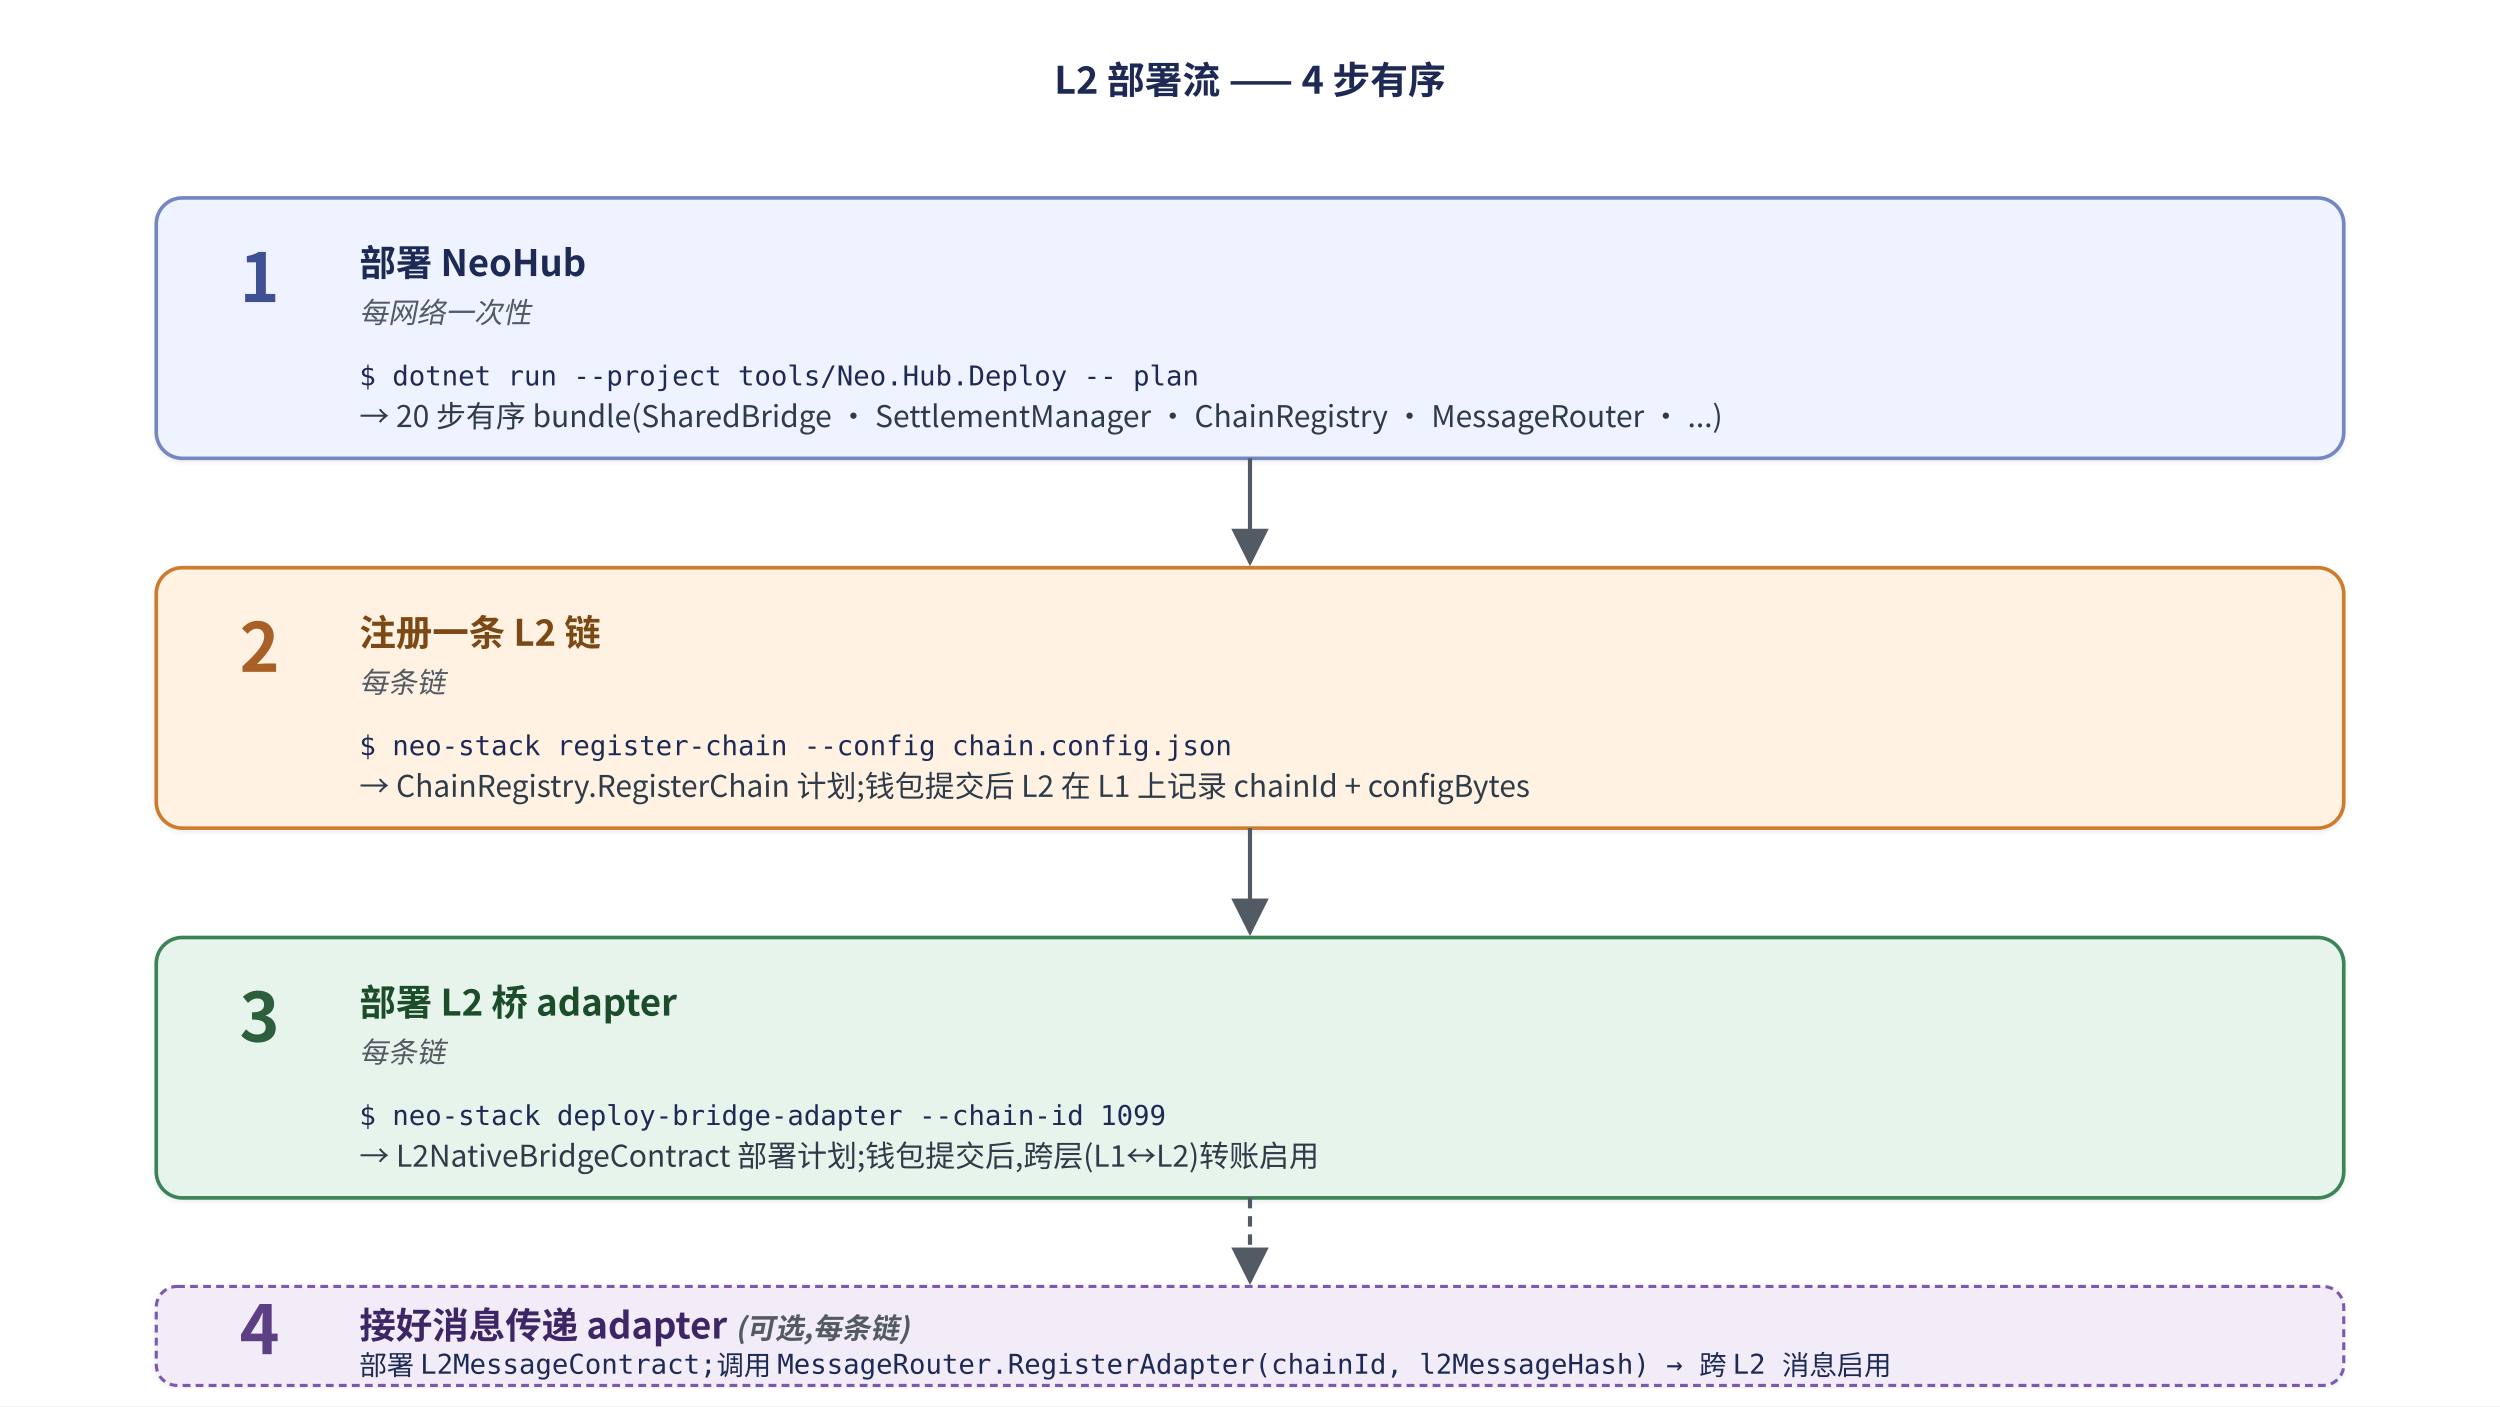
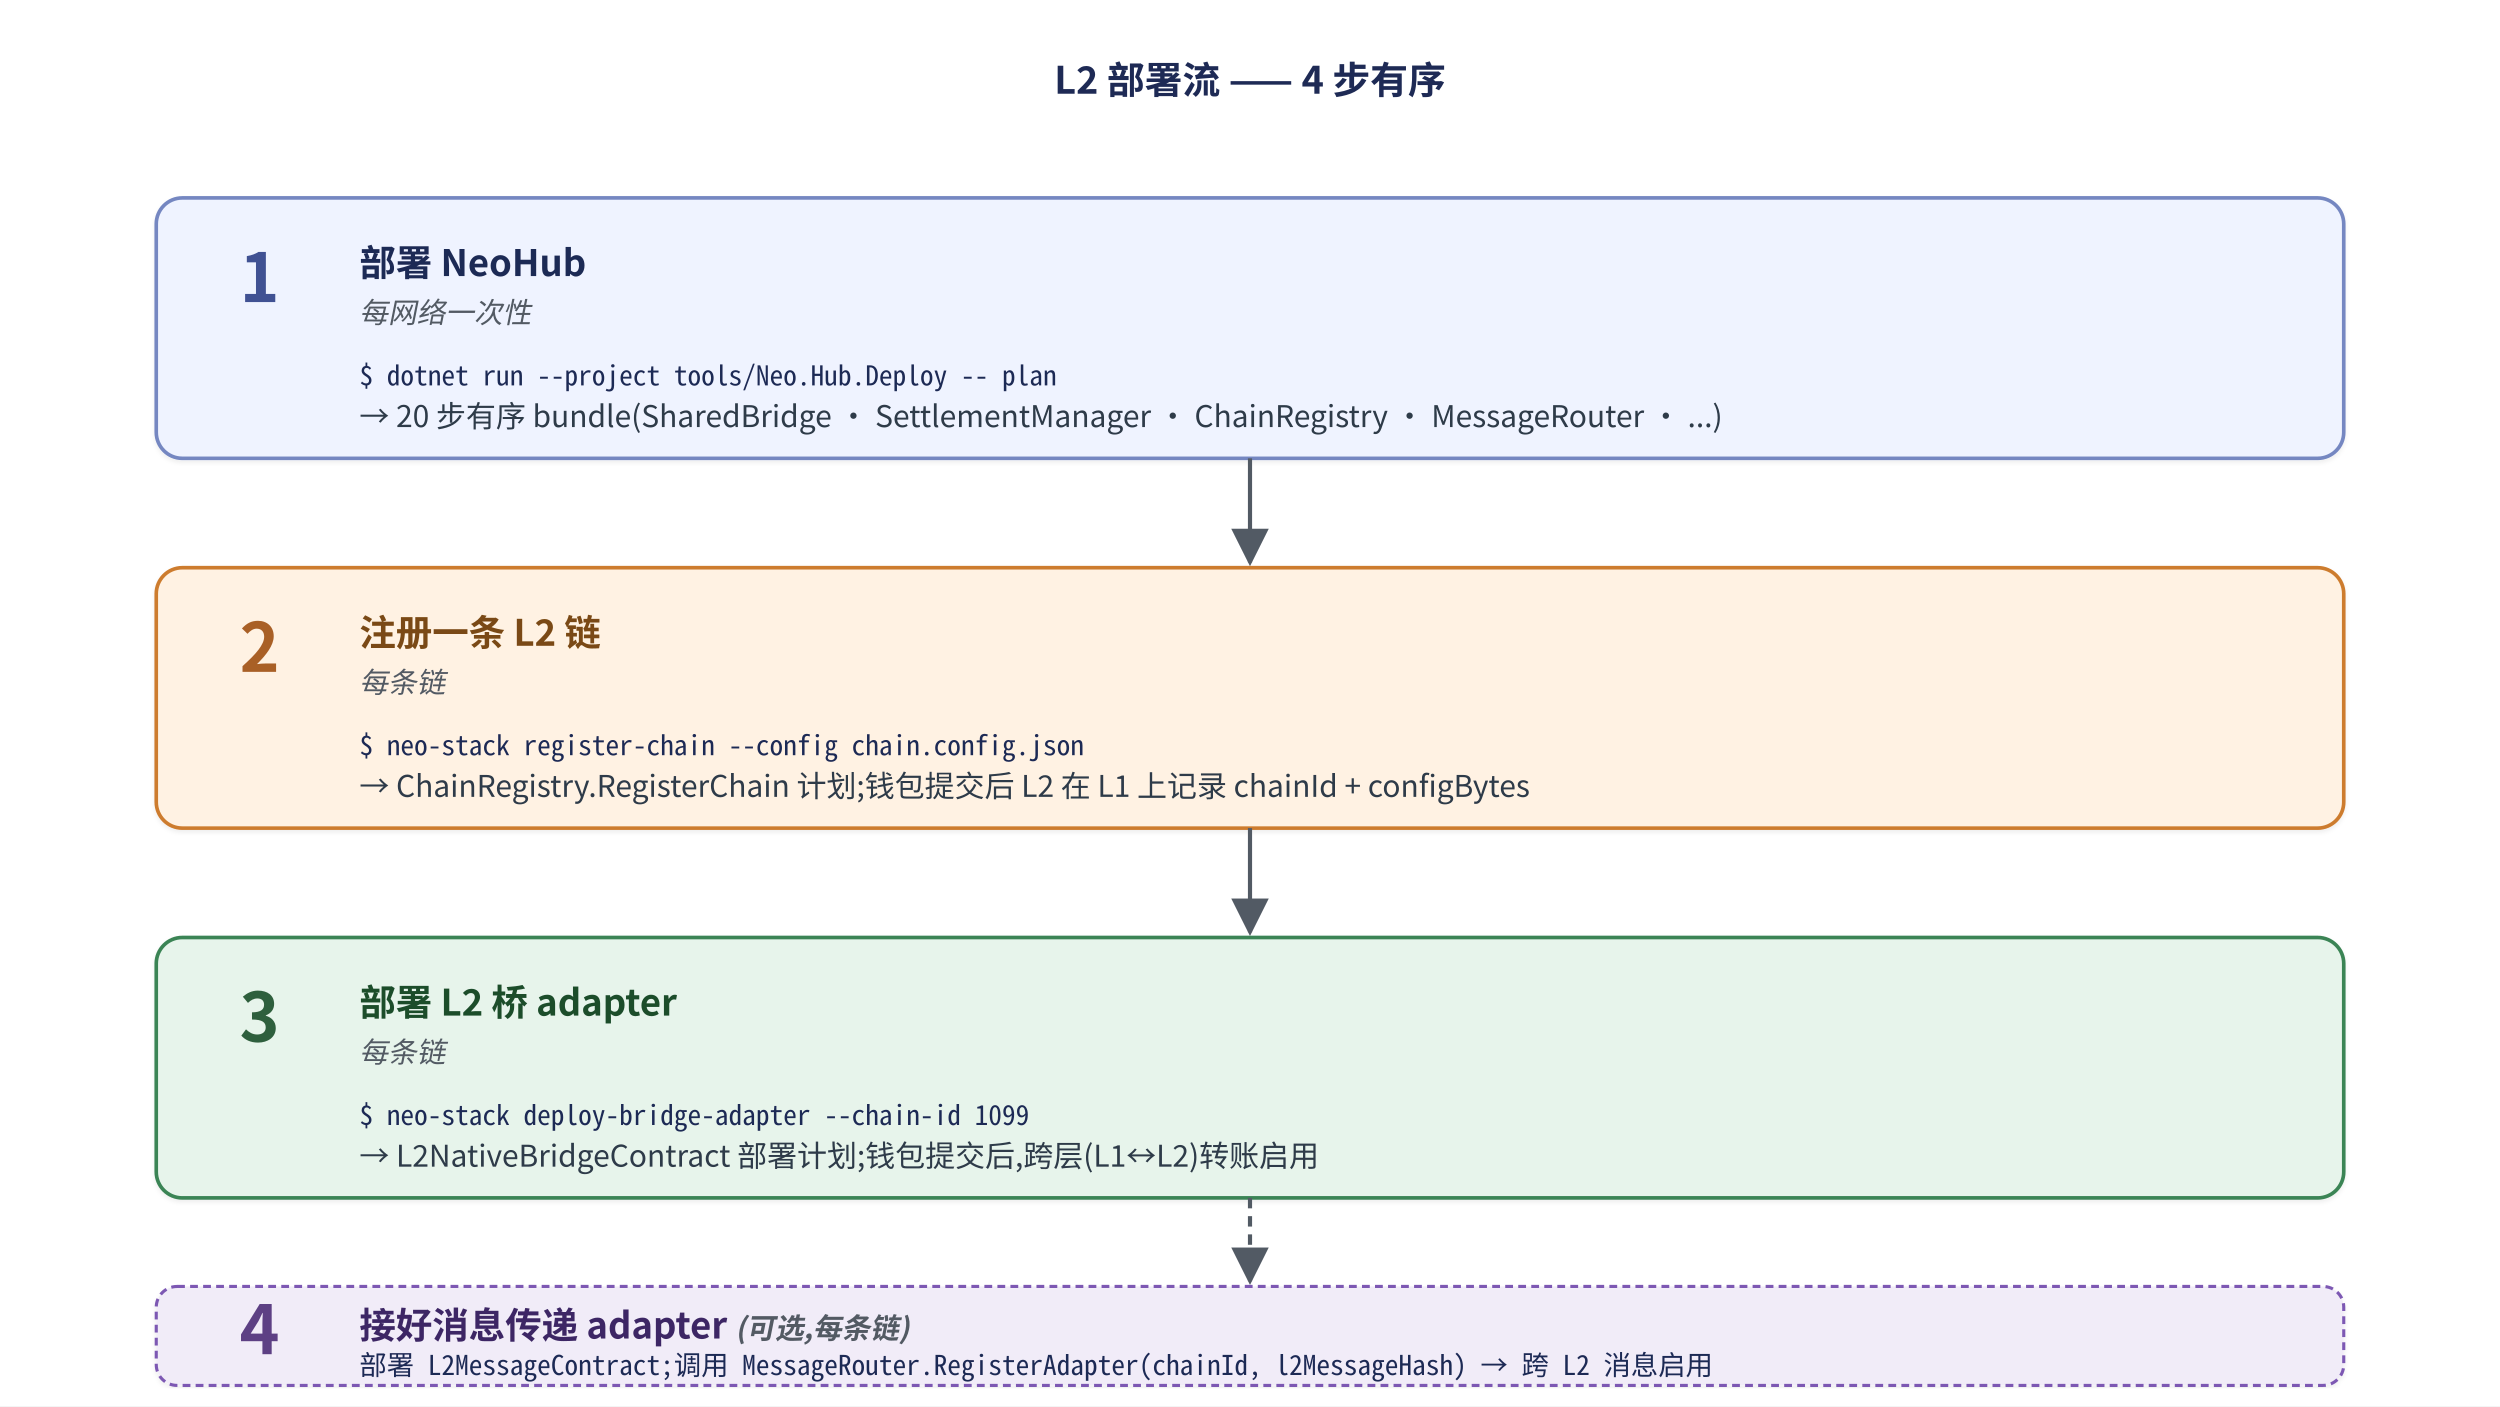
<svg xmlns="http://www.w3.org/2000/svg" viewBox="0 0 960 540" font-family="'Noto Sans CJK SC', 'Source Han Sans SC', 'WenQuanYi Zen Hei', 'Microsoft YaHei', sans-serif" role="img" aria-labelledby="title desc">
  <defs>
    <marker id="arrow" viewBox="0 0 10 10" refX="9" refY="5" markerWidth="9" markerHeight="9" orient="auto">
      <path d="M0,0 L10,5 L0,10 Z" fill="#525a64" />
    </marker>
    <filter id="card" x="-2%" y="-3%" width="104%" height="106%">
      <feDropShadow dx="0" dy="1" stdDeviation="0.9" flood-color="#000000" flood-opacity="0.07" />
    </filter>
    <style>
      .header     { font-size: 14.5px; font-weight: 700; }
      .step-num   { font-size: 26px; font-weight: 800; }
      .step-t     { font-size: 14px; font-weight: 700; }
      .step-cad   { font-size: 11px; fill: #525a64; font-style: italic; }
      .body       { font-size: 11.5px; fill: #2d3a48; }
      .caption    { font-size: 11px; fill: #525a64; }
-       .cli        { font-size: 10.5px; fill: #1e2a55; font-family: ui-monospace, 'SF Mono', monospace; }
+       .cli        { font-size: 10.5px; fill: #1e2a55; font-family: 'Noto Sans Mono CJK SC', ui-monospace, 'SF Mono',monospace; }
    </style>
  </defs>
  <rect width="960" height="540" fill="#ffffff" />
  <text x="480" y="36" text-anchor="middle" class="header" fill="#1e2a55">L2 部署流 —— 4 步有序</text>
  <g filter="url(#card)">
    <rect x="60" y="76" width="840" height="100" rx="10" ry="10" fill="#eff3ff" stroke="#7587c1" stroke-width="1.4" />
    <text x="92" y="116" class="step-num" fill="#3f5193">1</text>
    <text x="138" y="106" class="step-t" fill="#1e2a55">部署 NeoHub</text>
    <text x="138" y="124" class="step-cad">每网络一次性</text>
    <text x="138" y="148" class="cli">$ dotnet run --project tools/Neo.Hub.Deploy -- plan</text>
    <text x="138" y="164" class="body">→ 20 步有序 bundle(SharedBridge · SettlementManager · ChainRegistry · MessageRouter · ...)</text>
  </g>
  <line x1="480" y1="176" x2="480" y2="216" stroke="#525a64" stroke-width="1.6" marker-end="url(#arrow)" />
  <g filter="url(#card)">
    <rect x="60" y="218" width="840" height="100" rx="10" ry="10" fill="#fff2e3" stroke="#cd7c2e" stroke-width="1.4" />
    <text x="92" y="258" class="step-num" fill="#a96027">2</text>
    <text x="138" y="248" class="step-t" fill="#7a4a14">注册一条 L2 链</text>
    <text x="138" y="266" class="step-cad">每条链</text>
    <text x="138" y="290" class="cli">$ neo-stack register-chain --config chain.config.json</text>
    <text x="138" y="306" class="body">→ ChainRegistry.RegisterChain 计划;钱包提交后 L2 在 L1 上记录 chainId + configBytes</text>
  </g>
  <line x1="480" y1="318" x2="480" y2="358" stroke="#525a64" stroke-width="1.6" marker-end="url(#arrow)" />
  <g filter="url(#card)">
    <rect x="60" y="360" width="840" height="100" rx="10" ry="10" fill="#e7f4eb" stroke="#3a8454" stroke-width="1.4" />
    <text x="92" y="400" class="step-num" fill="#2f5e3c">3</text>
    <text x="138" y="390" class="step-t" fill="#1d4d2c">部署 L2 桥 adapter</text>
    <text x="138" y="408" class="step-cad">每条链</text>
    <text x="138" y="432" class="cli">$ neo-stack deploy-bridge-adapter --chain-id 1099</text>
    <text x="138" y="448" class="body">→ L2NativeBridgeContract 部署计划;钱包提交后,跨层(L1↔L2)转账启用</text>
  </g>
  <line x1="480" y1="460" x2="480" y2="492" stroke="#525a64" stroke-width="1.6" stroke-dasharray="4 3" marker-end="url(#arrow)" />
  <g filter="url(#card)">
    <rect x="60" y="494" width="840" height="38" rx="8" ry="8" fill="#f1ecf8" stroke="#7d59b3" stroke-width="1.2" stroke-dasharray="3 2" />
    <text x="92" y="520" class="step-num" fill="#5d4084" font-size="20px">4</text>
    <text x="138" y="514" class="step-t" fill="#3e2865" font-size="13px">接好消息传递 adapter <tspan font-style="italic" font-size="11px" fill="#525a64">(可选,每条链)</tspan>
    </text>
    <text x="138" y="528" class="cli">部署 L2MessageContract;调用 MessageRouter.RegisterAdapter(chainId, l2MessageHash) → 跨 L2 消息启用</text>
  </g>
</svg>
